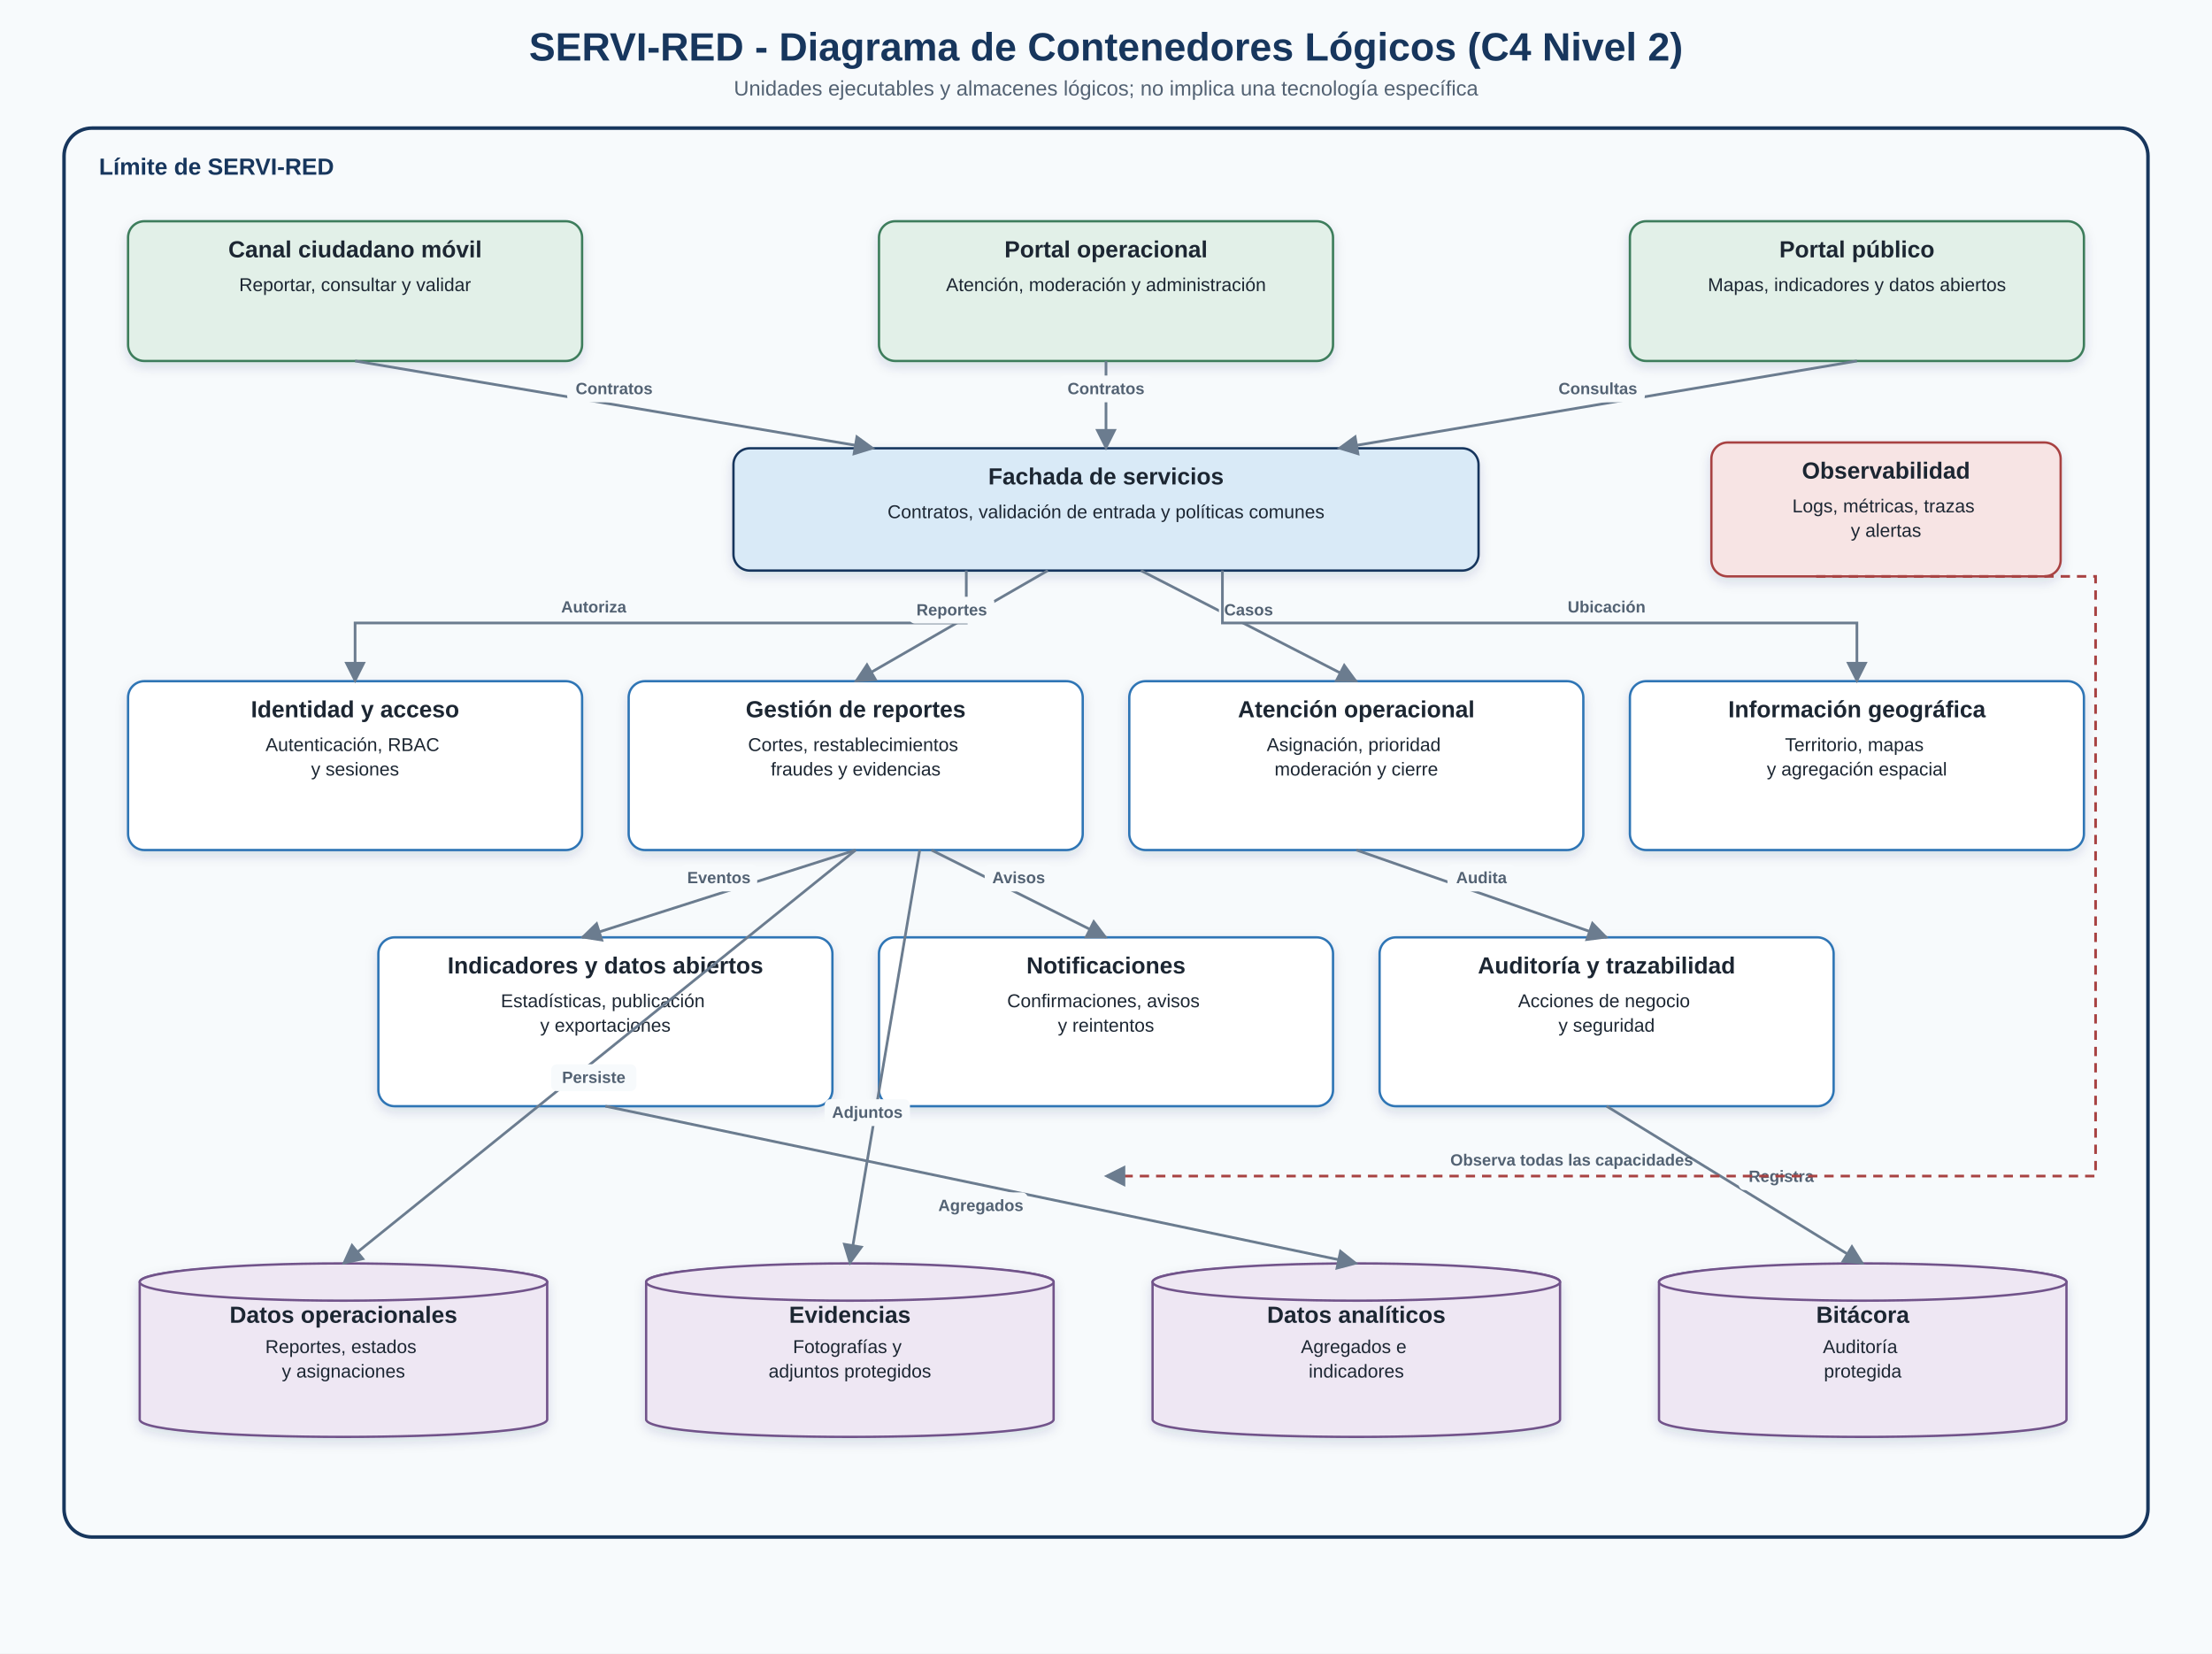
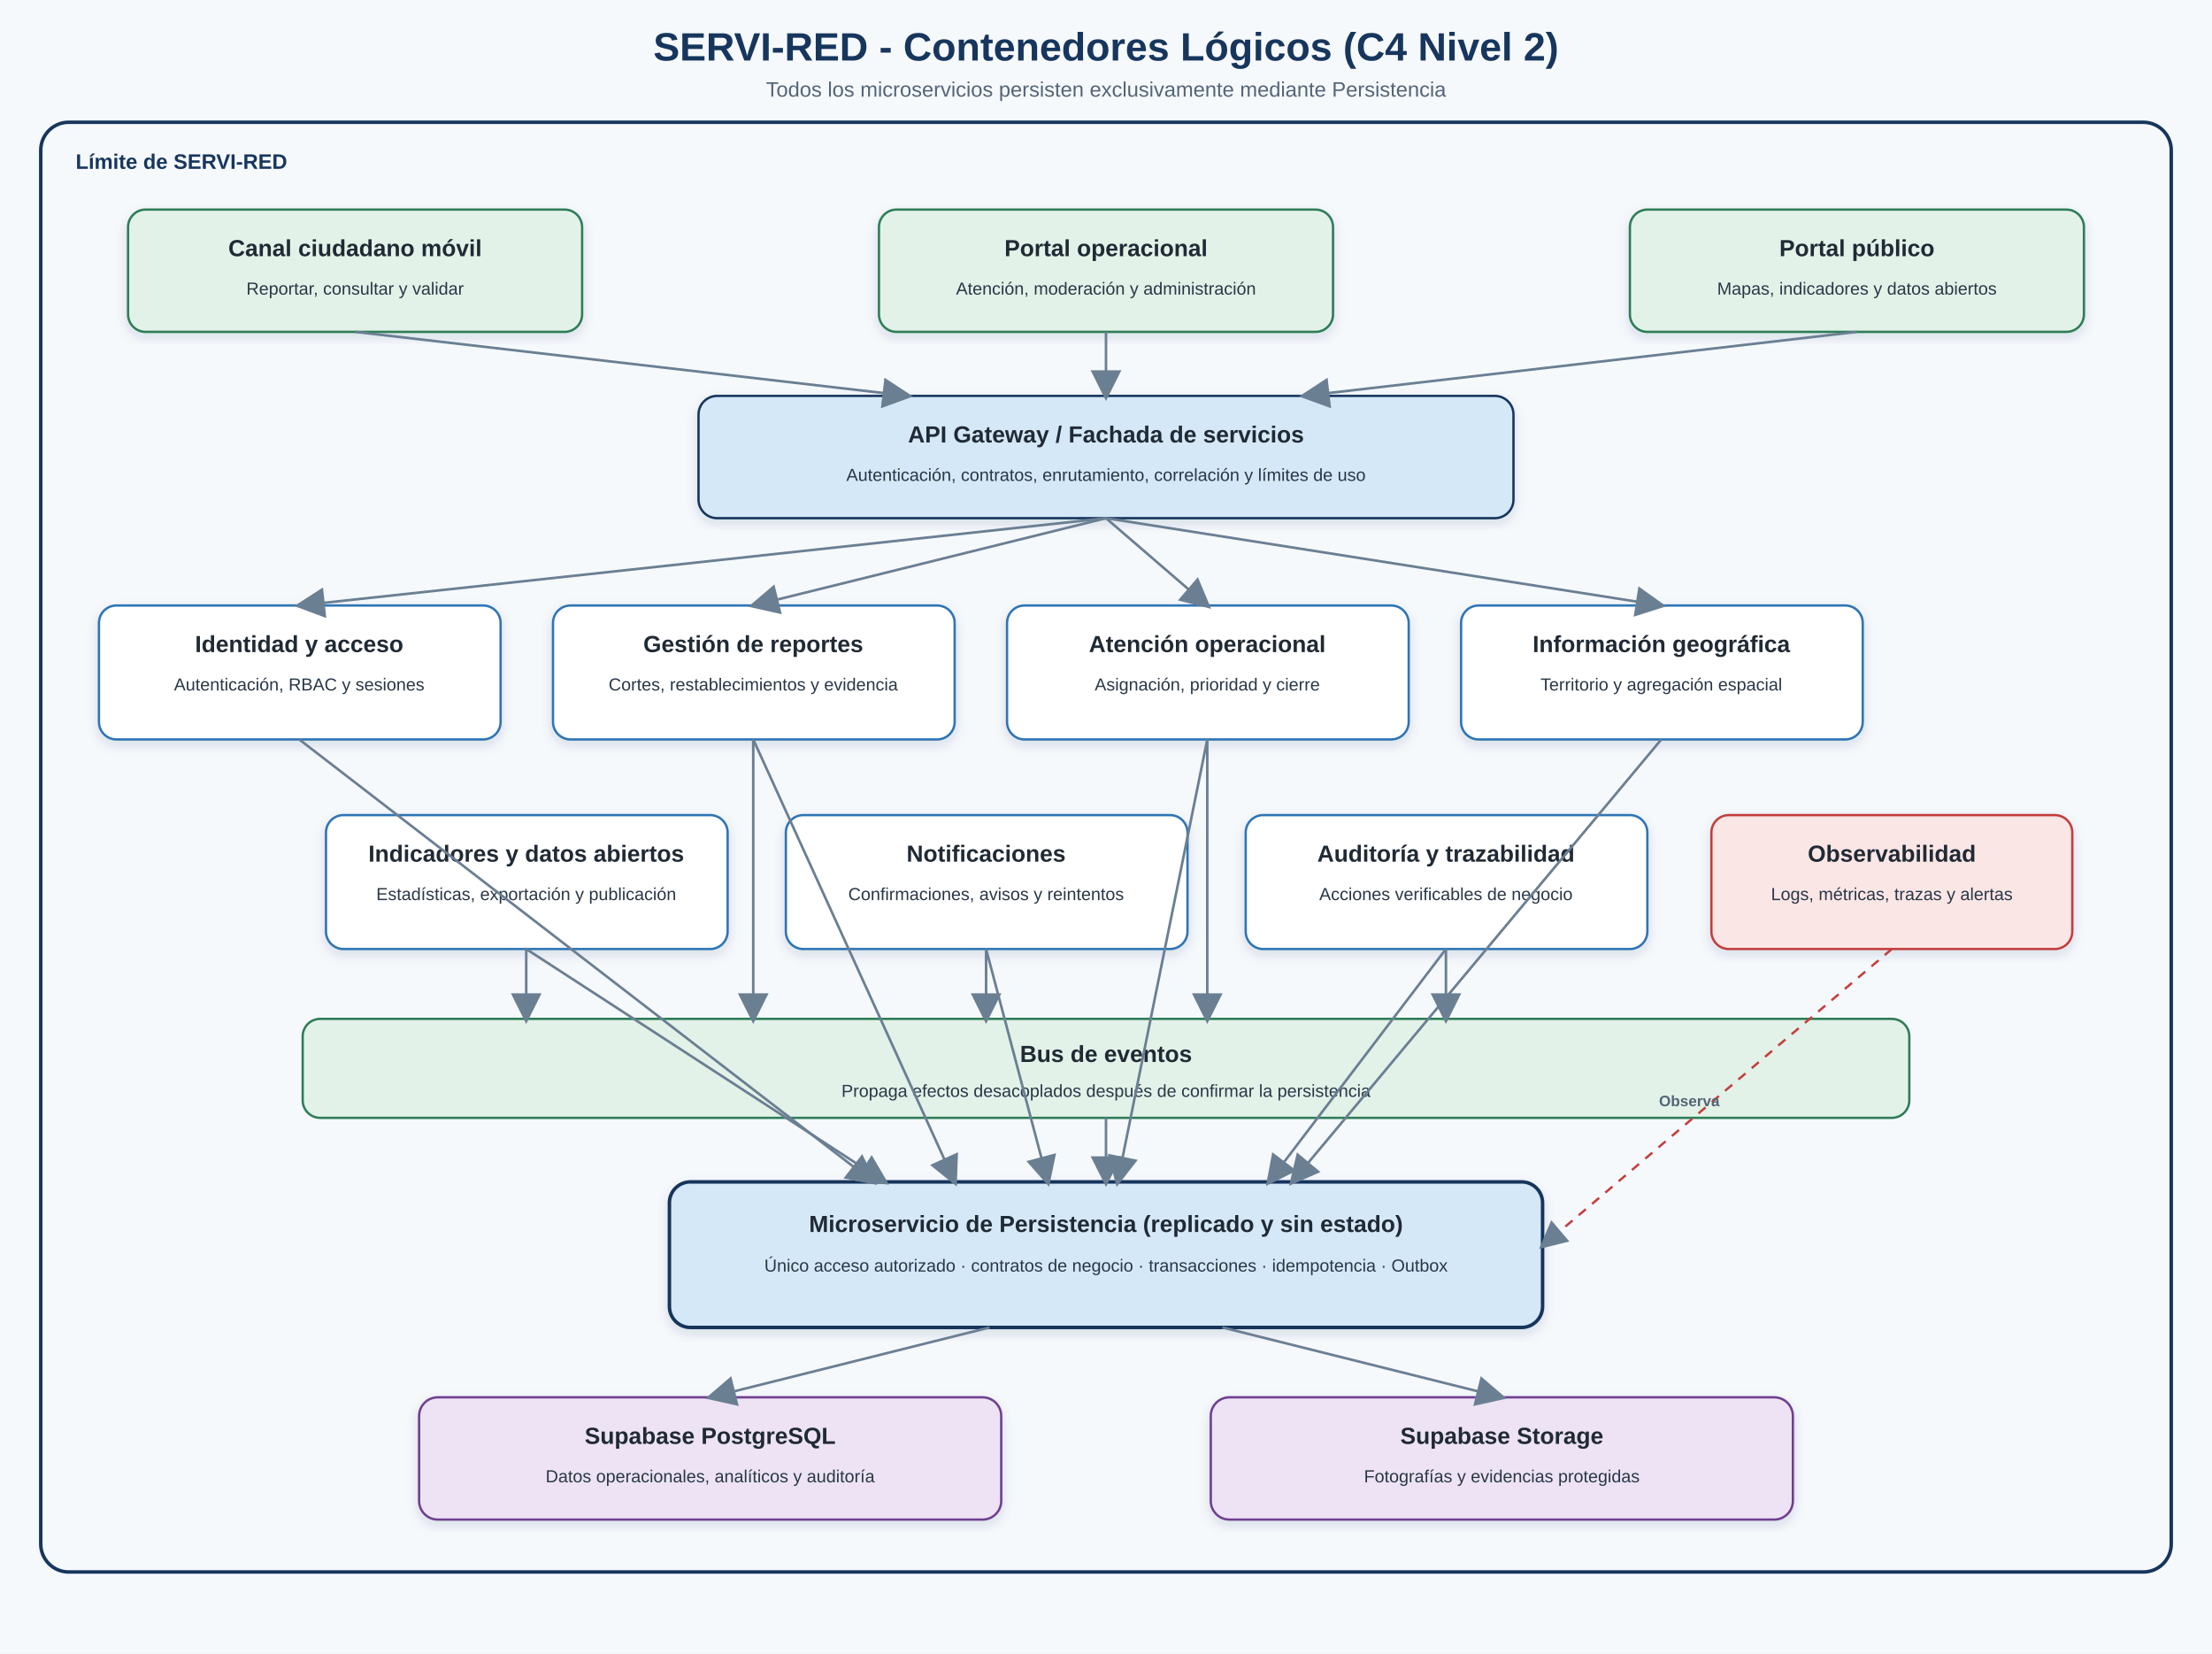
<svg xmlns="http://www.w3.org/2000/svg" width="1900" height="1420" viewBox="0 0 1900 1420">
  <defs>
-     <filter id="shadow" x="-20%" y="-20%" width="140%" height="140%">
-       <feDropShadow dx="0" dy="4" stdDeviation="5" flood-color="#17365D" flood-opacity="0.14" />
+     <filter id="s">
+       <feDropShadow dx="0" dy="4" stdDeviation="5" flood-color="#17365D" flood-opacity=".14" />
    </filter>
-     <marker id="arrow" viewBox="0 0 10 10" refX="9" refY="5" markerWidth="8" markerHeight="8" orient="auto-start-reverse">
-       <path d="M 0 0 L 10 5 L 0 10 z" fill="#6B7C8F" />
+     <marker id="a" markerWidth="12" markerHeight="12" refX="10" refY="6" orient="auto">
+       <path d="M0 0L12 6 0 12Z" fill="#6B7F93" />
    </marker>
-     <marker id="arrowBlue" viewBox="0 0 10 10" refX="9" refY="5" markerWidth="8" markerHeight="8" orient="auto-start-reverse">
-       <path d="M 0 0 L 10 5 L 0 10 z" fill="#2F75B5" />
-     </marker>
-     <style>
-       text{font-family:Arial,Helvetica,sans-serif;fill:#1D2733}
-       .title{font-size:34px;font-weight:700;fill:#17365D}
-       .subtitle{font-size:18px;fill:#536273}
-       .boxTitle{font-size:20px;font-weight:700}
-       .body{font-size:16px}
-       .small{font-size:14px;fill:#536273}
-       .edge{font-size:14px;font-weight:600;fill:#536273}
-       .zone{font-size:20px;font-weight:700;fill:#17365D}
-     </style>
+     <style>.t{font:700 34px Arial;fill:#17365D}.st{font:18px Arial;fill:#536577}.h{font:700 20px Arial;fill:#202A35}.b{font:15px Arial;fill:#293747}.z{font:700 18px Arial;fill:#17365D}.l{font:700 13px Arial;fill:#536577}</style>
  </defs>
-   <rect width="1900" height="1420" fill="#F7FAFC" />
-   <text x="950" y="52" text-anchor="middle" class="title">SERVI-RED - Diagrama de Contenedores Lógicos (C4 Nivel 2)</text>
-   <text x="950" y="82" text-anchor="middle" class="subtitle">Unidades ejecutables y almacenes lógicos; no implica una tecnología específica</text>
-   <rect x="55" y="110" width="1790" height="1210" rx="24" fill="none" stroke="#17365D" stroke-width="3" />
-   <text x="85" y="150" class="zone">Límite de SERVI-RED</text>
-   <g filter="url(#shadow)">
-     <rect x="110" y="190" width="390" height="120" rx="14" fill="#E2F0E8" stroke="#3E7D5B" stroke-width="2" />
-     <text x="305" y="221" text-anchor="middle" class="boxTitle" fill="#17365D">Canal ciudadano móvil</text>
-     <text x="305" y="250" text-anchor="middle" class="body">
-       <tspan x="305" dy="0">Reportar, consultar y validar</tspan>
-     </text>
+   <rect width="1900" height="1420" fill="#F6F9FC" />
+   <text x="950" y="52" text-anchor="middle" class="t">SERVI-RED - Contenedores Lógicos (C4 Nivel 2)</text>
+   <text x="950" y="83" text-anchor="middle" class="st">Todos los microservicios persisten exclusivamente mediante Persistencia</text>
+   <rect x="35" y="105" width="1830" height="1245" rx="24" fill="none" stroke="#17365D" stroke-width="3" />
+   <text x="65" y="145" class="z">Límite de SERVI-RED</text>
+   <g filter="url(#s)" fill="#E3F2E8" stroke="#2E7D57" stroke-width="2">
+     <rect x="110" y="180" width="390" height="105" rx="15" />
+     <rect x="755" y="180" width="390" height="105" rx="15" />
+     <rect x="1400" y="180" width="390" height="105" rx="15" />
  </g>
-   <g filter="url(#shadow)">
-     <rect x="755" y="190" width="390" height="120" rx="14" fill="#E2F0E8" stroke="#3E7D5B" stroke-width="2" />
-     <text x="950" y="221" text-anchor="middle" class="boxTitle" fill="#17365D">Portal operacional</text>
-     <text x="950" y="250" text-anchor="middle" class="body">
-       <tspan x="950" dy="0">Atención, moderación y administración</tspan>
-     </text>
+   <text x="305" y="220" text-anchor="middle" class="h">Canal ciudadano móvil</text>
+   <text x="305" y="253" text-anchor="middle" class="b">Reportar, consultar y validar</text>
+   <text x="950" y="220" text-anchor="middle" class="h">Portal operacional</text>
+   <text x="950" y="253" text-anchor="middle" class="b">Atención, moderación y administración</text>
+   <text x="1595" y="220" text-anchor="middle" class="h">Portal público</text>
+   <text x="1595" y="253" text-anchor="middle" class="b">Mapas, indicadores y datos abiertos</text>
+   <rect x="600" y="340" width="700" height="105" rx="16" fill="#D5E8F7" stroke="#17365D" stroke-width="2" filter="url(#s)" />
+   <text x="950" y="380" text-anchor="middle" class="h">API Gateway / Fachada de servicios</text>
+   <text x="950" y="413" text-anchor="middle" class="b">Autenticación, contratos, enrutamiento, correlación y límites de uso</text>
+   <g filter="url(#s)" fill="#FFFFFF" stroke="#2E74B5" stroke-width="2">
+     <rect x="85" y="520" width="345" height="115" rx="15" />
+     <rect x="475" y="520" width="345" height="115" rx="15" />
+     <rect x="865" y="520" width="345" height="115" rx="15" />
+     <rect x="1255" y="520" width="345" height="115" rx="15" />
+     <rect x="280" y="700" width="345" height="115" rx="15" />
+     <rect x="675" y="700" width="345" height="115" rx="15" />
+     <rect x="1070" y="700" width="345" height="115" rx="15" />
  </g>
-   <g filter="url(#shadow)">
-     <rect x="1400" y="190" width="390" height="120" rx="14" fill="#E2F0E8" stroke="#3E7D5B" stroke-width="2" />
-     <text x="1595" y="221" text-anchor="middle" class="boxTitle" fill="#17365D">Portal público</text>
-     <text x="1595" y="250" text-anchor="middle" class="body">
-       <tspan x="1595" dy="0">Mapas, indicadores y datos abiertos</tspan>
-     </text>
+   <text x="257" y="560" text-anchor="middle" class="h">Identidad y acceso</text>
+   <text x="257" y="593" text-anchor="middle" class="b">Autenticación, RBAC y sesiones</text>
+   <text x="647" y="560" text-anchor="middle" class="h">Gestión de reportes</text>
+   <text x="647" y="593" text-anchor="middle" class="b">Cortes, restablecimientos y evidencia</text>
+   <text x="1037" y="560" text-anchor="middle" class="h">Atención operacional</text>
+   <text x="1037" y="593" text-anchor="middle" class="b">Asignación, prioridad y cierre</text>
+   <text x="1427" y="560" text-anchor="middle" class="h">Información geográfica</text>
+   <text x="1427" y="593" text-anchor="middle" class="b">Territorio y agregación espacial</text>
+   <text x="452" y="740" text-anchor="middle" class="h">Indicadores y datos abiertos</text>
+   <text x="452" y="773" text-anchor="middle" class="b">Estadísticas, exportación y publicación</text>
+   <text x="847" y="740" text-anchor="middle" class="h">Notificaciones</text>
+   <text x="847" y="773" text-anchor="middle" class="b">Confirmaciones, avisos y reintentos</text>
+   <text x="1242" y="740" text-anchor="middle" class="h">Auditoría y trazabilidad</text>
+   <text x="1242" y="773" text-anchor="middle" class="b">Acciones verificables de negocio</text>
+   <rect x="1470" y="700" width="310" height="115" rx="15" fill="#FBE6E6" stroke="#C43D3D" stroke-width="2" filter="url(#s)" />
+   <text x="1625" y="740" text-anchor="middle" class="h">Observabilidad</text>
+   <text x="1625" y="773" text-anchor="middle" class="b">Logs, métricas, trazas y alertas</text>
+   <rect x="260" y="875" width="1380" height="85" rx="15" fill="#E3F2E8" stroke="#2E7D57" stroke-width="2" />
+   <text x="950" y="912" text-anchor="middle" class="h">Bus de eventos</text>
+   <text x="950" y="942" text-anchor="middle" class="b">Propaga efectos desacoplados después de confirmar la persistencia</text>
+   <rect x="575" y="1015" width="750" height="125" rx="18" fill="#D5E8F7" stroke="#17365D" stroke-width="3" filter="url(#s)" />
+   <text x="950" y="1058" text-anchor="middle" class="h">Microservicio de Persistencia (replicado y sin estado)</text>
+   <text x="950" y="1092" text-anchor="middle" class="b">Único acceso autorizado · contratos de negocio · transacciones · idempotencia · Outbox</text>
+   <g filter="url(#s)" fill="#EDE3F4" stroke="#704090" stroke-width="2">
+     <rect x="360" y="1200" width="500" height="105" rx="16" />
+     <rect x="1040" y="1200" width="500" height="105" rx="16" />
  </g>
-   <g filter="url(#shadow)">
-     <rect x="630" y="385" width="640" height="105" rx="14" fill="#D9EAF7" stroke="#17365D" stroke-width="2" />
-     <text x="950" y="416" text-anchor="middle" class="boxTitle" fill="#17365D">Fachada de servicios</text>
-     <text x="950" y="445" text-anchor="middle" class="body">
-       <tspan x="950" dy="0">Contratos, validación de entrada y políticas comunes</tspan>
-     </text>
+   <text x="610" y="1240" text-anchor="middle" class="h">Supabase PostgreSQL</text>
+   <text x="610" y="1273" text-anchor="middle" class="b">Datos operacionales, analíticos y auditoría</text>
+   <text x="1290" y="1240" text-anchor="middle" class="h">Supabase Storage</text>
+   <text x="1290" y="1273" text-anchor="middle" class="b">Fotografías y evidencias protegidas</text>
+   <g fill="none" stroke="#6B7F93" stroke-width="2.2" marker-end="url(#a)">
+     <path d="M305 285L780 340" />
+     <path d="M950 285L950 340" />
+     <path d="M1595 285L1120 340" />
+     <path d="M950 445L257 520" />
+     <path d="M950 445L647 520" />
+     <path d="M950 445L1037 520" />
+     <path d="M950 445L1427 520" />
+     <path d="M647 635L647 875" />
+     <path d="M1037 635L1037 875" />
+     <path d="M452 815L452 875" />
+     <path d="M847 815L847 875" />
+     <path d="M1242 815L1242 875" />
+     <path d="M257 635L750 1015" />
+     <path d="M647 635L820 1015" />
+     <path d="M1037 635L960 1015" />
+     <path d="M1427 635L1110 1015" />
+     <path d="M452 815L760 1015" />
+     <path d="M847 815L900 1015" />
+     <path d="M1242 815L1090 1015" />
+     <path d="M950 960L950 1015" />
+     <path d="M850 1140L610 1200" />
+     <path d="M1050 1140L1290 1200" />
  </g>
-   <g filter="url(#shadow)">
-     <rect x="110" y="585" width="390" height="145" rx="14" fill="#FFFFFF" stroke="#2F75B5" stroke-width="2" />
-     <text x="305" y="616" text-anchor="middle" class="boxTitle" fill="#17365D">Identidad y acceso</text>
-     <text x="305" y="645" text-anchor="middle" class="body">
-       <tspan x="305" dy="0">Autenticación, RBAC</tspan>
-       <tspan x="305" dy="21">y sesiones</tspan>
-     </text>
-   </g>
-   <g filter="url(#shadow)">
-     <rect x="540" y="585" width="390" height="145" rx="14" fill="#FFFFFF" stroke="#2F75B5" stroke-width="2" />
-     <text x="735" y="616" text-anchor="middle" class="boxTitle" fill="#17365D">Gestión de reportes</text>
-     <text x="735" y="645" text-anchor="middle" class="body">
-       <tspan x="735" dy="0">Cortes, restablecimientos</tspan>
-       <tspan x="735" dy="21">fraudes y evidencias</tspan>
-     </text>
-   </g>
-   <g filter="url(#shadow)">
-     <rect x="970" y="585" width="390" height="145" rx="14" fill="#FFFFFF" stroke="#2F75B5" stroke-width="2" />
-     <text x="1165" y="616" text-anchor="middle" class="boxTitle" fill="#17365D">Atención operacional</text>
-     <text x="1165" y="645" text-anchor="middle" class="body">
-       <tspan x="1165" dy="0">Asignación, prioridad</tspan>
-       <tspan x="1165" dy="21">moderación y cierre</tspan>
-     </text>
-   </g>
-   <g filter="url(#shadow)">
-     <rect x="1400" y="585" width="390" height="145" rx="14" fill="#FFFFFF" stroke="#2F75B5" stroke-width="2" />
-     <text x="1595" y="616" text-anchor="middle" class="boxTitle" fill="#17365D">Información geográfica</text>
-     <text x="1595" y="645" text-anchor="middle" class="body">
-       <tspan x="1595" dy="0">Territorio, mapas</tspan>
-       <tspan x="1595" dy="21">y agregación espacial</tspan>
-     </text>
-   </g>
-   <g filter="url(#shadow)">
-     <rect x="325" y="805" width="390" height="145" rx="14" fill="#FFFFFF" stroke="#2F75B5" stroke-width="2" />
-     <text x="520" y="836" text-anchor="middle" class="boxTitle" fill="#17365D">Indicadores y datos abiertos</text>
-     <text x="520" y="865" text-anchor="middle" class="body">
-       <tspan x="520" dy="0">Estadísticas, publicación</tspan>
-       <tspan x="520" dy="21">y exportaciones</tspan>
-     </text>
-   </g>
-   <g filter="url(#shadow)">
-     <rect x="755" y="805" width="390" height="145" rx="14" fill="#FFFFFF" stroke="#2F75B5" stroke-width="2" />
-     <text x="950" y="836" text-anchor="middle" class="boxTitle" fill="#17365D">Notificaciones</text>
-     <text x="950" y="865" text-anchor="middle" class="body">
-       <tspan x="950" dy="0">Confirmaciones, avisos</tspan>
-       <tspan x="950" dy="21">y reintentos</tspan>
-     </text>
-   </g>
-   <g filter="url(#shadow)">
-     <rect x="1185" y="805" width="390" height="145" rx="14" fill="#FFFFFF" stroke="#2F75B5" stroke-width="2" />
-     <text x="1380" y="836" text-anchor="middle" class="boxTitle" fill="#17365D">Auditoría y trazabilidad</text>
-     <text x="1380" y="865" text-anchor="middle" class="body">
-       <tspan x="1380" dy="0">Acciones de negocio</tspan>
-       <tspan x="1380" dy="21">y seguridad</tspan>
-     </text>
-   </g>
-   <g filter="url(#shadow)">
-     <path d="M120,1101 C120,1081 470,1081 470,1101 L470,1219 C470,1239 120,1239 120,1219 Z" fill="#EEE7F3" stroke="#71538A" stroke-width="2" />
-     <ellipse cx="295" cy="1101" rx="175" ry="16" fill="#EEE7F3" stroke="#71538A" stroke-width="2" />
-     <text x="295" y="1136" text-anchor="middle" class="boxTitle">Datos operacionales</text>
-     <text x="295" y="1162" text-anchor="middle" class="body">
-       <tspan x="295" dy="0">Reportes, estados</tspan>
-       <tspan x="295" dy="21">y asignaciones</tspan>
-     </text>
-   </g>
-   <g filter="url(#shadow)">
-     <path d="M555,1101 C555,1081 905,1081 905,1101 L905,1219 C905,1239 555,1239 555,1219 Z" fill="#EEE7F3" stroke="#71538A" stroke-width="2" />
-     <ellipse cx="730" cy="1101" rx="175" ry="16" fill="#EEE7F3" stroke="#71538A" stroke-width="2" />
-     <text x="730" y="1136" text-anchor="middle" class="boxTitle">Evidencias</text>
-     <text x="730" y="1162" text-anchor="middle" class="body">
-       <tspan x="730" dy="0">Fotografías y</tspan>
-       <tspan x="730" dy="21">adjuntos protegidos</tspan>
-     </text>
-   </g>
-   <g filter="url(#shadow)">
-     <path d="M990,1101 C990,1081 1340,1081 1340,1101 L1340,1219 C1340,1239 990,1239 990,1219 Z" fill="#EEE7F3" stroke="#71538A" stroke-width="2" />
-     <ellipse cx="1165" cy="1101" rx="175" ry="16" fill="#EEE7F3" stroke="#71538A" stroke-width="2" />
-     <text x="1165" y="1136" text-anchor="middle" class="boxTitle">Datos analíticos</text>
-     <text x="1165" y="1162" text-anchor="middle" class="body">
-       <tspan x="1165" dy="0">Agregados e</tspan>
-       <tspan x="1165" dy="21">indicadores</tspan>
-     </text>
-   </g>
-   <g filter="url(#shadow)">
-     <path d="M1425,1101 C1425,1081 1775,1081 1775,1101 L1775,1219 C1775,1239 1425,1239 1425,1219 Z" fill="#EEE7F3" stroke="#71538A" stroke-width="2" />
-     <ellipse cx="1600" cy="1101" rx="175" ry="16" fill="#EEE7F3" stroke="#71538A" stroke-width="2" />
-     <text x="1600" y="1136" text-anchor="middle" class="boxTitle">Bitácora</text>
-     <text x="1600" y="1162" text-anchor="middle" class="body">
-       <tspan x="1600" dy="0">Auditoría</tspan>
-       <tspan x="1600" dy="21">protegida</tspan>
-     </text>
-   </g>
-   <g filter="url(#shadow)">
-     <rect x="1470" y="380" width="300" height="115" rx="14" fill="#F7E4E4" stroke="#A84242" stroke-width="2" />
-     <text x="1620" y="411" text-anchor="middle" class="boxTitle" fill="#17365D">Observabilidad</text>
-     <text x="1620" y="440" text-anchor="middle" class="body">
-       <tspan x="1620" dy="0">Logs, métricas, trazas</tspan>
-       <tspan x="1620" dy="21">y alertas</tspan>
-     </text>
-   </g>
-   <g>
-     <path d="M305,310 L750,385" fill="none" stroke="#6B7C8F" stroke-width="2.3" marker-end="url(#arrow)" />
-     <rect x="487.2" y="322.5" width="80.6" height="23" rx="5" fill="#F7FAFC" />
-     <text x="527.5" y="338.5" text-anchor="middle" class="edge">Contratos</text>
-   </g>
-   <g>
-     <path d="M950,310 L950,385" fill="none" stroke="#6B7C8F" stroke-width="2.3" marker-end="url(#arrow)" />
-     <rect x="909.7" y="322.5" width="80.6" height="23" rx="5" fill="#F7FAFC" />
-     <text x="950" y="338.5" text-anchor="middle" class="edge">Contratos</text>
-   </g>
-   <g>
-     <path d="M1595,310 L1150,385" fill="none" stroke="#6B7C8F" stroke-width="2.3" marker-end="url(#arrow)" />
-     <rect x="1332.2" y="322.5" width="80.6" height="23" rx="5" fill="#F7FAFC" />
-     <text x="1372.5" y="338.5" text-anchor="middle" class="edge">Consultas</text>
-   </g>
-   <g>
-     <path d="M830,490 L830,535 L305,535 L305,585" fill="none" stroke="#6B7C8F" stroke-width="2.3" marker-end="url(#arrow)" />
-     <text x="510" y="526" text-anchor="middle" class="edge">Autoriza</text>
-   </g>
-   <g>
-     <path d="M900,490 L735,585" fill="none" stroke="#6B7C8F" stroke-width="2.3" marker-end="url(#arrow)" />
-     <rect x="780.9" y="512.5" width="73.2" height="23" rx="5" fill="#F7FAFC" />
-     <text x="817.5" y="528.5" text-anchor="middle" class="edge">Reportes</text>
-   </g>
-   <g>
-     <path d="M980,490 L1165,585" fill="none" stroke="#6B7C8F" stroke-width="2.3" marker-end="url(#arrow)" />
-     <rect x="1047" y="512.5" width="51" height="23" rx="5" fill="#F7FAFC" />
-     <text x="1072.5" y="528.5" text-anchor="middle" class="edge">Casos</text>
-   </g>
-   <g>
-     <path d="M1050,490 L1050,535 L1595,535 L1595,585" fill="none" stroke="#6B7C8F" stroke-width="2.3" marker-end="url(#arrow)" />
-     <text x="1380" y="526" text-anchor="middle" class="edge">Ubicación</text>
-   </g>
-   <g>
-     <path d="M735,730 L500,805" fill="none" stroke="#6B7C8F" stroke-width="2.3" marker-end="url(#arrow)" />
-     <rect x="584.6" y="742.5" width="65.8" height="23" rx="5" fill="#F7FAFC" />
-     <text x="617.5" y="758.5" text-anchor="middle" class="edge">Eventos</text>
-   </g>
-   <g>
-     <path d="M800,730 L950,805" fill="none" stroke="#6B7C8F" stroke-width="2.3" marker-end="url(#arrow)" />
-     <rect x="845.8" y="742.5" width="58.4" height="23" rx="5" fill="#F7FAFC" />
-     <text x="875" y="758.5" text-anchor="middle" class="edge">Avisos</text>
-   </g>
-   <g>
-     <path d="M1165,730 L1380,805" fill="none" stroke="#6B7C8F" stroke-width="2.3" marker-end="url(#arrow)" />
-     <rect x="1243.3" y="742.5" width="58.4" height="23" rx="5" fill="#F7FAFC" />
-     <text x="1272.5" y="758.5" text-anchor="middle" class="edge">Audita</text>
-   </g>
-   <g>
-     <path d="M735,730 L295,1085" fill="none" stroke="#6B7C8F" stroke-width="2.3" marker-end="url(#arrow)" />
-     <rect x="473.4" y="914" width="73.2" height="23" rx="5" fill="#F7FAFC" />
-     <text x="510" y="930" text-anchor="middle" class="edge">Persiste</text>
-   </g>
-   <g>
-     <path d="M790,730 L730,1085" fill="none" stroke="#6B7C8F" stroke-width="2.3" marker-end="url(#arrow)" />
-     <rect x="708.4" y="944" width="73.2" height="23" rx="5" fill="#F7FAFC" />
-     <text x="745" y="960" text-anchor="middle" class="edge">Adjuntos</text>
-   </g>
-   <g>
-     <path d="M520,950 L1165,1085" fill="none" stroke="#6B7C8F" stroke-width="2.3" marker-end="url(#arrow)" />
-     <rect x="802.2" y="1024" width="80.6" height="23" rx="5" fill="#F7FAFC" />
-     <text x="842.5" y="1040" text-anchor="middle" class="edge">Agregados</text>
-   </g>
-   <g>
-     <path d="M1380,950 L1600,1085" fill="none" stroke="#6B7C8F" stroke-width="2.3" marker-end="url(#arrow)" />
-     <rect x="1493.4" y="999" width="73.2" height="23" rx="5" fill="#F7FAFC" />
-     <text x="1530" y="1015" text-anchor="middle" class="edge">Registra</text>
-   </g>
-   <g>
-     <path d="M1560,495 L1800,495 L1800,1010 L950,1010" fill="none" stroke="#A84242" stroke-width="2.3" stroke-dasharray="8 6" marker-end="url(#arrow)" />
-     <text x="1350" y="1001" text-anchor="middle" class="edge">Observa todas las capacidades</text>
-   </g>
+   <path d="M1625 815L1325 1070" fill="none" stroke="#C43D3D" stroke-width="2" stroke-dasharray="8 7" marker-end="url(#a)" />
+   <text x="1425" y="950" class="l">Observa</text>
</svg>
